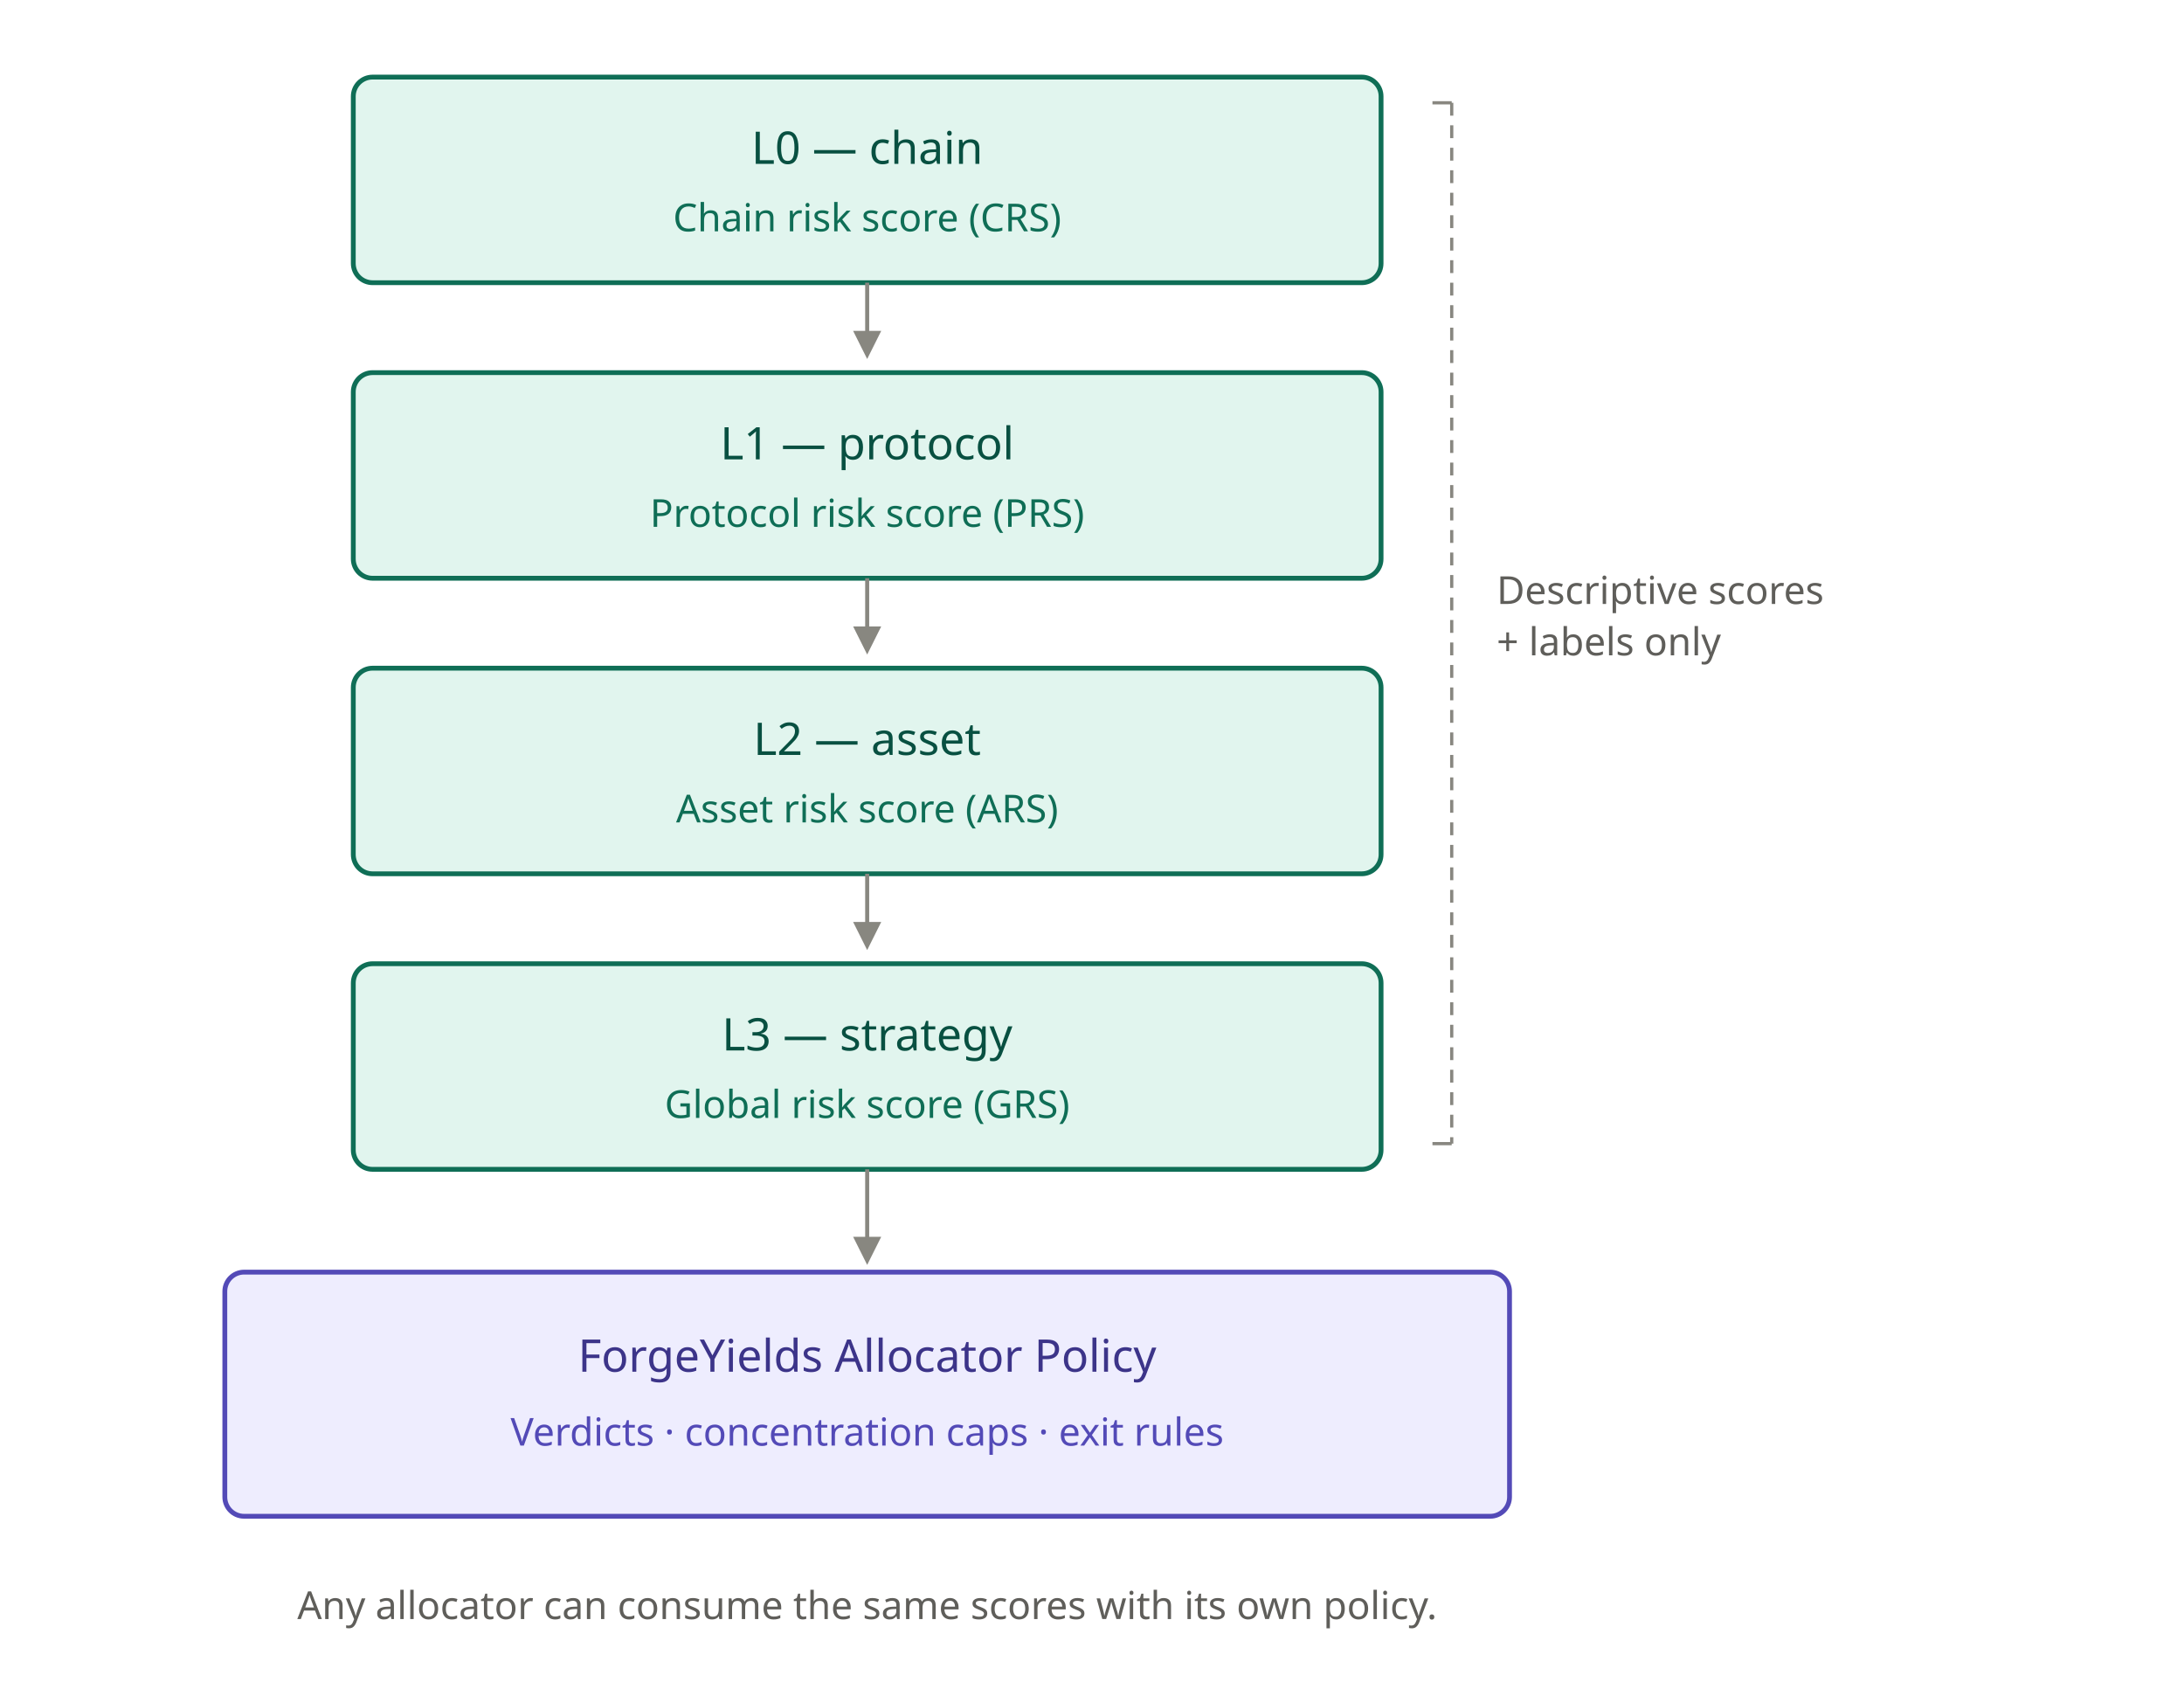
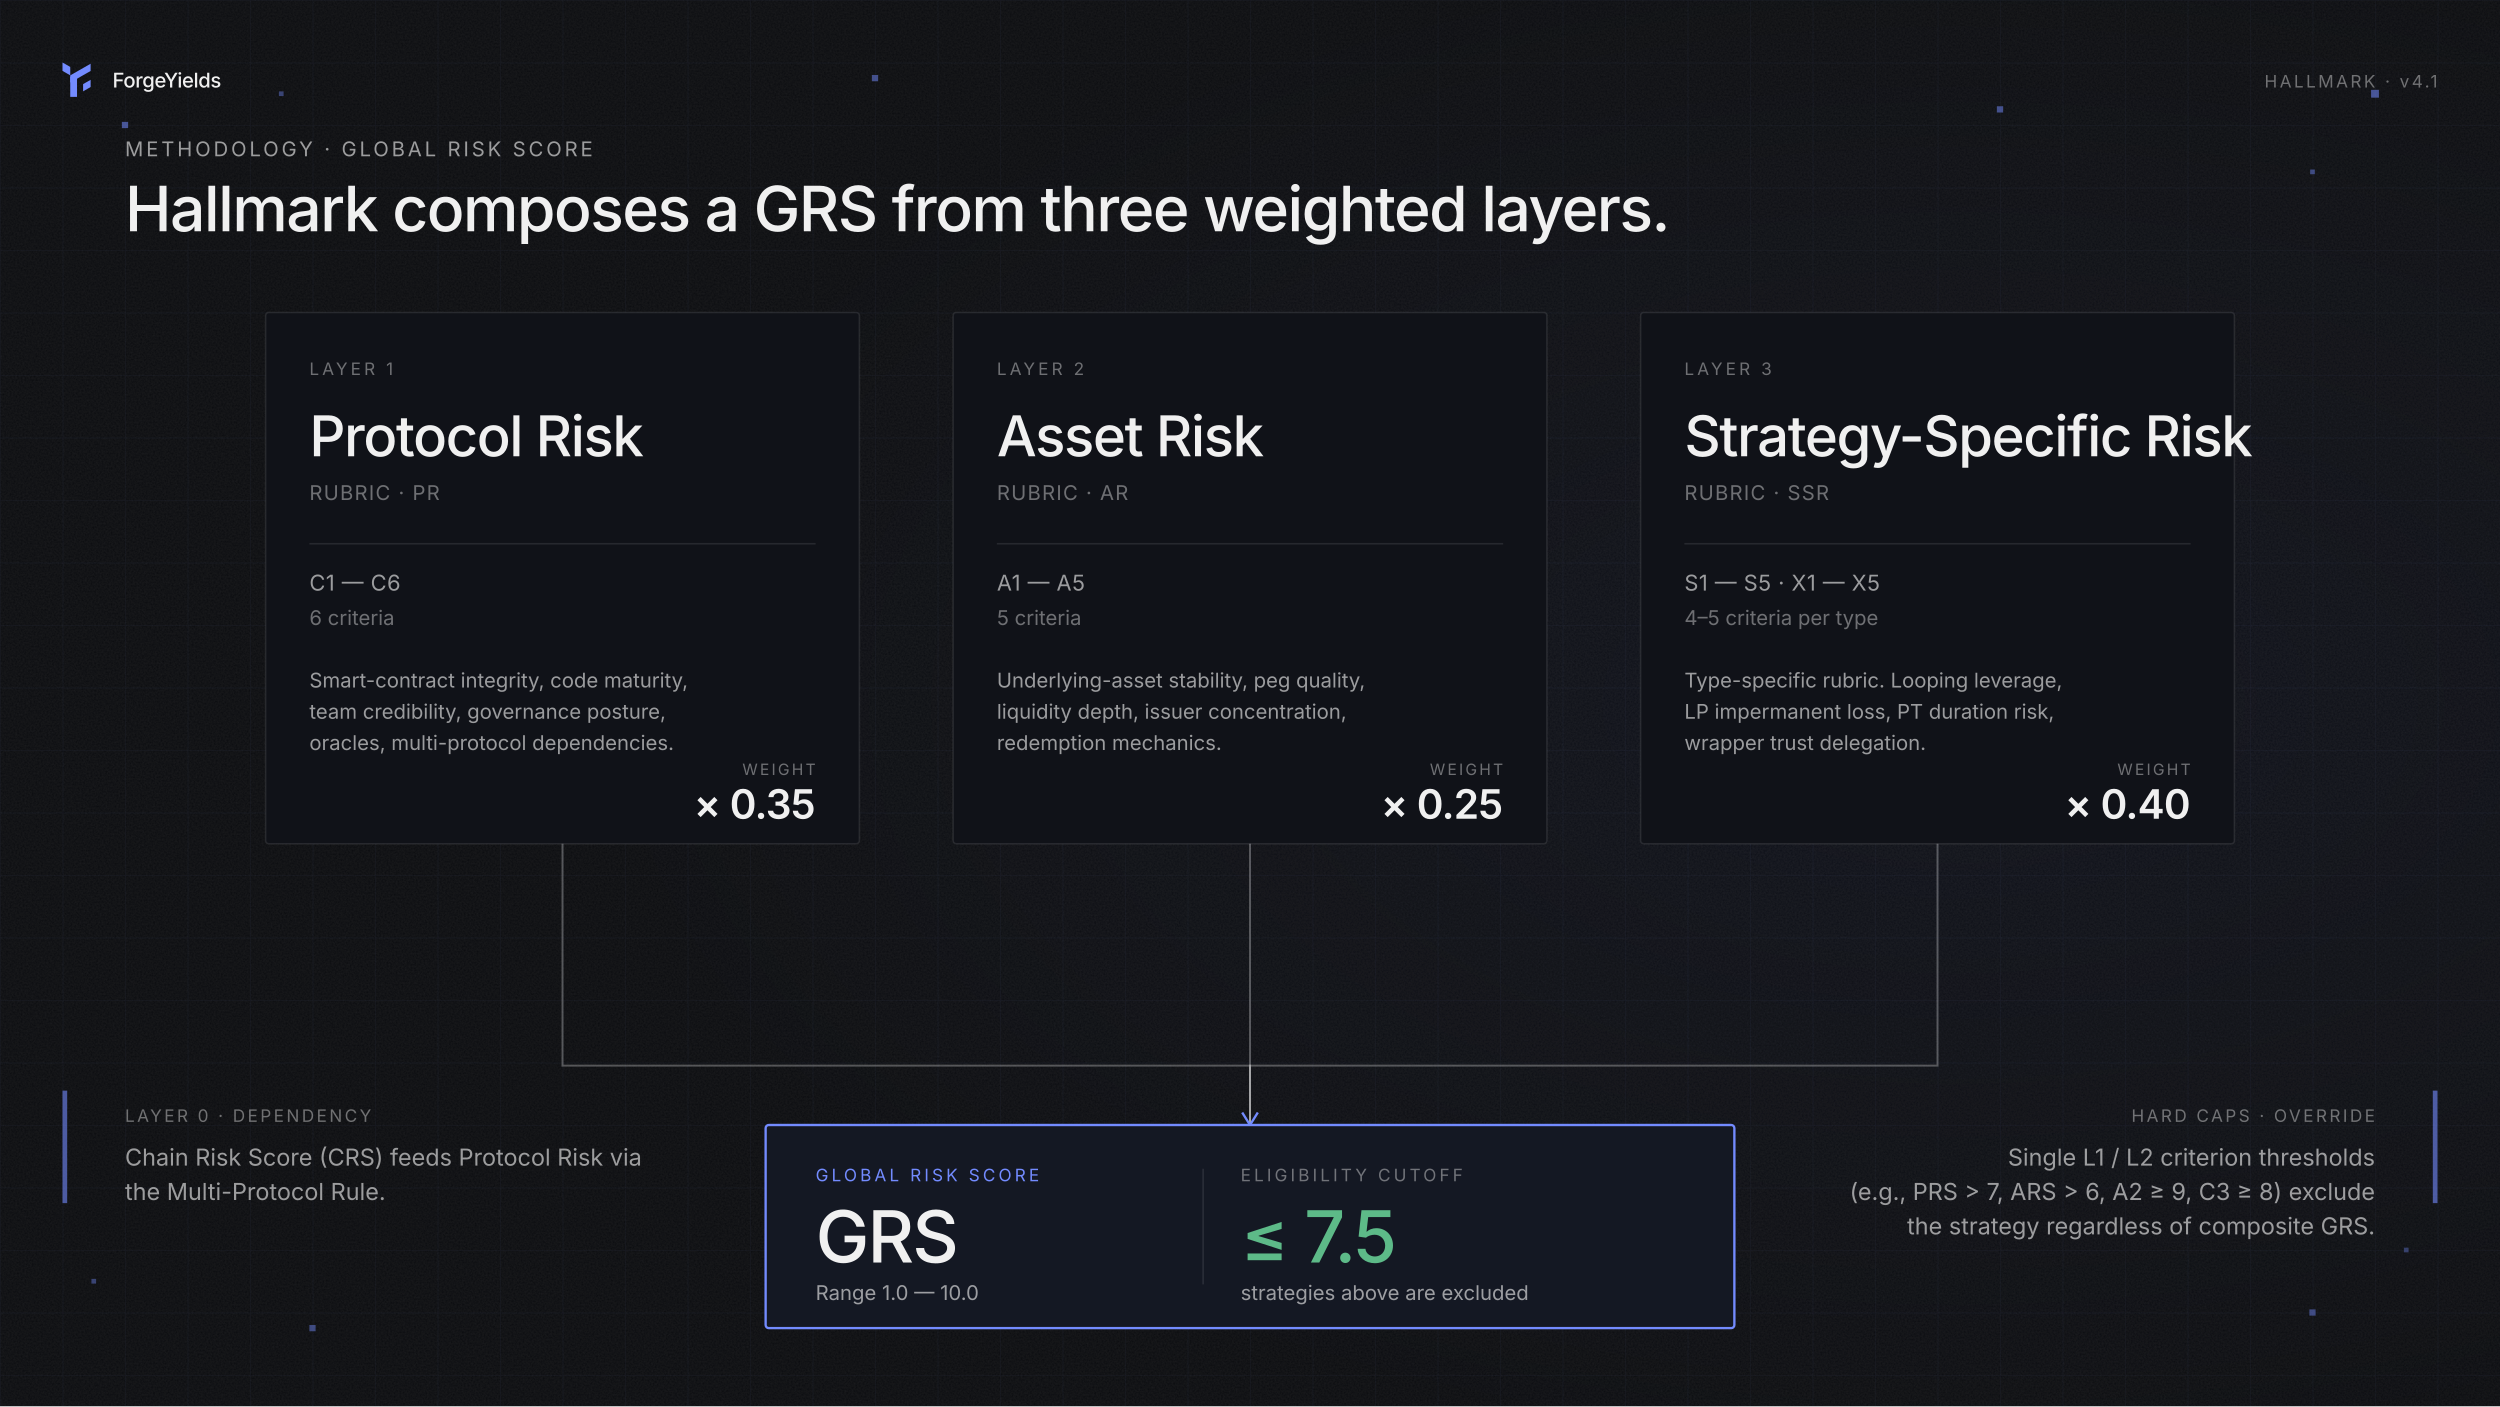
- <svg xmlns="http://www.w3.org/2000/svg" viewBox="0 0 680 530" font-family="system-ui, sans-serif">
+ <svg xmlns="http://www.w3.org/2000/svg" width="1600" height="900" viewBox="0 0 1600 900">
  <defs>
-     <marker id="arr" viewBox="0 0 10 10" refX="8" refY="5" markerWidth="7" markerHeight="7" orient="auto-start-reverse">
-       <path d="M 0 0 L 10 5 L 0 10 z" fill="#888780" />
-     </marker>
+     <pattern id="grid" x="0" y="0" width="40" height="40" patternUnits="userSpaceOnUse">
+       <path d="M 40 0 L 0 0 0 40" fill="none" stroke="rgba(115,139,255,0.05)" stroke-width="1" />
+     </pattern>
+     <radialGradient id="rightWash" cx="78%" cy="50%" r="55%">
+       <stop offset="0%" stop-color="rgba(115,139,255,0.05)" />
+       <stop offset="100%" stop-color="rgba(115,139,255,0)" />
+     </radialGradient>
+     <filter id="grain" x="0%" y="0%" width="100%" height="100%">
+       <feTurbulence type="fractalNoise" baseFrequency="0.85" numOctaves="2" seed="3" />
+       <feColorMatrix values="0 0 0 0 1   0 0 0 0 1   0 0 0 0 1   0 0 0 0.18 0" />
+       <feComposite in2="SourceGraphic" operator="in" />
+     </filter>
  </defs>
-   <rect x="110" y="24" width="320" height="64" rx="6" fill="#E1F5EE" stroke="#0F6E56" stroke-width="1.5" />
-   <text x="270" y="51" text-anchor="middle" font-size="14" font-weight="500" fill="#085041">L0 — chain</text>
-   <text x="270" y="72" text-anchor="middle" font-size="12" fill="#0F6E56">Chain risk score (CRS)</text>
-   <line x1="270" y1="88" x2="270" y2="110" stroke="#888780" stroke-width="1.25" marker-end="url(#arr)" />
-   <rect x="110" y="116" width="320" height="64" rx="6" fill="#E1F5EE" stroke="#0F6E56" stroke-width="1.5" />
-   <text x="270" y="143" text-anchor="middle" font-size="14" font-weight="500" fill="#085041">L1 — protocol</text>
-   <text x="270" y="164" text-anchor="middle" font-size="12" fill="#0F6E56">Protocol risk score (PRS)</text>
-   <line x1="270" y1="180" x2="270" y2="202" stroke="#888780" stroke-width="1.25" marker-end="url(#arr)" />
-   <rect x="110" y="208" width="320" height="64" rx="6" fill="#E1F5EE" stroke="#0F6E56" stroke-width="1.5" />
-   <text x="270" y="235" text-anchor="middle" font-size="14" font-weight="500" fill="#085041">L2 — asset</text>
-   <text x="270" y="256" text-anchor="middle" font-size="12" fill="#0F6E56">Asset risk score (ARS)</text>
-   <line x1="270" y1="272" x2="270" y2="294" stroke="#888780" stroke-width="1.25" marker-end="url(#arr)" />
-   <rect x="110" y="300" width="320" height="64" rx="6" fill="#E1F5EE" stroke="#0F6E56" stroke-width="1.5" />
-   <text x="270" y="327" text-anchor="middle" font-size="14" font-weight="500" fill="#085041">L3 — strategy</text>
-   <text x="270" y="348" text-anchor="middle" font-size="12" fill="#0F6E56">Global risk score (GRS)</text>
-   <line x1="452" y1="32" x2="452" y2="356" stroke="#888780" stroke-width="1" stroke-dasharray="4 3" />
-   <line x1="446" y1="32" x2="452" y2="32" stroke="#888780" stroke-width="1" />
-   <line x1="446" y1="356" x2="452" y2="356" stroke="#888780" stroke-width="1" />
-   <text x="466" y="188" font-size="12" fill="#5F5E5A">Descriptive scores</text>
-   <text x="466" y="204" font-size="12" fill="#5F5E5A">+ labels only</text>
-   <line x1="270" y1="364" x2="270" y2="392" stroke="#888780" stroke-width="1.25" marker-end="url(#arr)" />
-   <rect x="70" y="396" width="400" height="76" rx="6" fill="#EEEDFE" stroke="#534AB7" stroke-width="1.5" />
-   <text x="270" y="427" text-anchor="middle" font-size="14" font-weight="500" fill="#3C3489">ForgeYields Allocator Policy</text>
-   <text x="270" y="450" text-anchor="middle" font-size="12" fill="#534AB7">Verdicts · concentration caps · exit rules</text>
-   <text x="270" y="504" text-anchor="middle" font-size="12" fill="#5F5E5A">Any allocator can consume the same scores with its own policy.</text>
+   <rect width="1600" height="900" fill="#0B0C0F" />
+   <rect width="1600" height="900" fill="url(#grid)" />
+   <rect width="1600" height="900" filter="url(#grain)" opacity="0.35" />
+   <rect width="1600" height="900" fill="url(#rightWash)" />
+   <rect x="78" y="78" width="4" height="4" fill="#738BFF" opacity="0.55" />
+   <rect x="178.5" y="58.5" width="3" height="3" fill="#738BFF" opacity="0.4" />
+   <rect x="558" y="48" width="4" height="4" fill="#738BFF" opacity="0.5" />
+   <rect x="1278" y="68" width="4" height="4" fill="#738BFF" opacity="0.5" />
+   <rect x="1478.5" y="108.5" width="3" height="3" fill="#738BFF" opacity="0.45" />
+   <rect x="1517.5" y="57.5" width="5" height="5" fill="#738BFF" opacity="0.55" />
+   <rect x="58.5" y="818.5" width="3" height="3" fill="#738BFF" opacity="0.4" />
+   <rect x="198" y="848" width="4" height="4" fill="#738BFF" opacity="0.45" />
+   <rect x="1478" y="838" width="4" height="4" fill="#738BFF" opacity="0.45" />
+   <rect x="1538.5" y="798.5" width="3" height="3" fill="#738BFF" opacity="0.35" />
+   <g transform="translate(40,40)">
+     <g transform="translate(0,0) scale(0.3006779,0.3006779)" fill="#738BFF" opacity="1">
+       <path d="M 16.479 30.228 L 30.904 30.228 L 30.904 73.168 L 16.479 73.168 Z" />
+       <path d="M 16.479 42.775 L 16.479 27.406 L 59.839 2.614 L 59.839 17.984 Z" />
+       <path d="M 16.505 27.339 L 16.505 9.434 L 0 0 L 0.001 17.905 Z" />
+       <path d="M 43.839 61.36 L 43.839 45.99 L 59.864 36.84 L 59.864 52.209 Z" />
+     </g>
+     <text x="32" y="16" font-family="&quot;Hanken Grotesk&quot;,&quot;Inter&quot;,system-ui,sans-serif" font-size="13" font-weight="500" fill="#F0F0F0" letter-spacing="-0.02em">ForgeYields</text>
+   </g>
+   <text x="1560" y="56" font-family="&quot;Hanken Grotesk&quot;,&quot;Inter&quot;,system-ui,sans-serif" font-size="11" letter-spacing="0.14em" fill="rgba(240,240,240,0.42)" text-anchor="end">HALLMARK · v4.1</text>
+   <g transform="translate(80,100)">
+     <text font-family="&quot;Hanken Grotesk&quot;,&quot;Inter&quot;,system-ui,sans-serif" font-size="13" letter-spacing="0.14em" fill="rgba(240,240,240,0.62)" y="0">METHODOLOGY · GLOBAL RISK SCORE</text>
+     <text font-family="&quot;Hanken Grotesk&quot;,&quot;Inter&quot;,system-ui,sans-serif" font-size="40" font-weight="500" letter-spacing="-0.025em" fill="#F0F0F0" y="48">Hallmark composes a GRS from three weighted layers.</text>
+   </g>
+   <g transform="translate(170,200)">
+     <rect width="380" height="340" rx="2" fill="#101218" stroke="rgba(240,240,240,0.10)" stroke-width="1" />
+     <text font-family="&quot;Hanken Grotesk&quot;,&quot;Inter&quot;,system-ui,sans-serif" font-size="11" letter-spacing="0.18em" fill="rgba(240,240,240,0.42)" x="28" y="40">LAYER 1</text>
+     <text font-family="&quot;Hanken Grotesk&quot;,&quot;Inter&quot;,system-ui,sans-serif" font-size="36" font-weight="500" letter-spacing="-0.025em" fill="#F0F0F0" x="28" y="92">Protocol Risk</text>
+     <text font-family="&quot;Hanken Grotesk&quot;,&quot;Inter&quot;,system-ui,sans-serif" font-size="13" letter-spacing="0.06em" fill="rgba(240,240,240,0.42)" x="28" y="120">RUBRIC · PR</text>
+     <line x1="28" y1="148" x2="352" y2="148" stroke="rgba(240,240,240,0.10)" stroke-width="1" />
+     <text font-family="&quot;Hanken Grotesk&quot;,&quot;Inter&quot;,system-ui,sans-serif" font-size="14" letter-spacing="0.02em" fill="rgba(240,240,240,0.62)" x="28" y="178">C1 — C6</text>
+     <text font-family="&quot;Hanken Grotesk&quot;,&quot;Inter&quot;,system-ui,sans-serif" font-size="13" fill="rgba(240,240,240,0.42)" x="28" y="200">6 criteria</text>
+     <text font-family="&quot;Hanken Grotesk&quot;,&quot;Inter&quot;,system-ui,sans-serif" font-size="13" fill="rgba(240,240,240,0.62)" x="28" y="240">
+       <tspan x="28" dy="0">Smart-contract integrity, code maturity,</tspan>
+       <tspan x="28" dy="20">team credibility, governance posture,</tspan>
+       <tspan x="28" dy="20">oracles, multi-protocol dependencies.</tspan>
+     </text>
+     <g transform="translate(242, 296)">
+       <text font-family="&quot;Hanken Grotesk&quot;,&quot;Inter&quot;,system-ui,sans-serif" font-size="10" letter-spacing="0.14em" fill="rgba(240,240,240,0.42)" y="0" text-anchor="end" x="110">WEIGHT</text>
+       <text font-family="&quot;Hanken Grotesk&quot;,&quot;Inter&quot;,system-ui,sans-serif" font-size="26" font-weight="600" letter-spacing="-0.02em" fill="#F0F0F0" y="28" text-anchor="end" x="110">× 0.35</text>
+     </g>
+   </g>
+   <g transform="translate(610,200)">
+     <rect width="380" height="340" rx="2" fill="#101218" stroke="rgba(240,240,240,0.10)" stroke-width="1" />
+     <text font-family="&quot;Hanken Grotesk&quot;,&quot;Inter&quot;,system-ui,sans-serif" font-size="11" letter-spacing="0.18em" fill="rgba(240,240,240,0.42)" x="28" y="40">LAYER 2</text>
+     <text font-family="&quot;Hanken Grotesk&quot;,&quot;Inter&quot;,system-ui,sans-serif" font-size="36" font-weight="500" letter-spacing="-0.025em" fill="#F0F0F0" x="28" y="92">Asset Risk</text>
+     <text font-family="&quot;Hanken Grotesk&quot;,&quot;Inter&quot;,system-ui,sans-serif" font-size="13" letter-spacing="0.06em" fill="rgba(240,240,240,0.42)" x="28" y="120">RUBRIC · AR</text>
+     <line x1="28" y1="148" x2="352" y2="148" stroke="rgba(240,240,240,0.10)" stroke-width="1" />
+     <text font-family="&quot;Hanken Grotesk&quot;,&quot;Inter&quot;,system-ui,sans-serif" font-size="14" letter-spacing="0.02em" fill="rgba(240,240,240,0.62)" x="28" y="178">A1 — A5</text>
+     <text font-family="&quot;Hanken Grotesk&quot;,&quot;Inter&quot;,system-ui,sans-serif" font-size="13" fill="rgba(240,240,240,0.42)" x="28" y="200">5 criteria</text>
+     <text font-family="&quot;Hanken Grotesk&quot;,&quot;Inter&quot;,system-ui,sans-serif" font-size="13" fill="rgba(240,240,240,0.62)" x="28" y="240">
+       <tspan x="28" dy="0">Underlying-asset stability, peg quality,</tspan>
+       <tspan x="28" dy="20">liquidity depth, issuer concentration,</tspan>
+       <tspan x="28" dy="20">redemption mechanics.</tspan>
+     </text>
+     <g transform="translate(242, 296)">
+       <text font-family="&quot;Hanken Grotesk&quot;,&quot;Inter&quot;,system-ui,sans-serif" font-size="10" letter-spacing="0.14em" fill="rgba(240,240,240,0.42)" y="0" text-anchor="end" x="110">WEIGHT</text>
+       <text font-family="&quot;Hanken Grotesk&quot;,&quot;Inter&quot;,system-ui,sans-serif" font-size="26" font-weight="600" letter-spacing="-0.02em" fill="#F0F0F0" y="28" text-anchor="end" x="110">× 0.25</text>
+     </g>
+   </g>
+   <g transform="translate(1050,200)">
+     <rect width="380" height="340" rx="2" fill="#101218" stroke="rgba(240,240,240,0.10)" stroke-width="1" />
+     <text font-family="&quot;Hanken Grotesk&quot;,&quot;Inter&quot;,system-ui,sans-serif" font-size="11" letter-spacing="0.18em" fill="rgba(240,240,240,0.42)" x="28" y="40">LAYER 3</text>
+     <text font-family="&quot;Hanken Grotesk&quot;,&quot;Inter&quot;,system-ui,sans-serif" font-size="36" font-weight="500" letter-spacing="-0.025em" fill="#F0F0F0" x="28" y="92">Strategy-Specific Risk</text>
+     <text font-family="&quot;Hanken Grotesk&quot;,&quot;Inter&quot;,system-ui,sans-serif" font-size="13" letter-spacing="0.06em" fill="rgba(240,240,240,0.42)" x="28" y="120">RUBRIC · SSR</text>
+     <line x1="28" y1="148" x2="352" y2="148" stroke="rgba(240,240,240,0.10)" stroke-width="1" />
+     <text font-family="&quot;Hanken Grotesk&quot;,&quot;Inter&quot;,system-ui,sans-serif" font-size="14" letter-spacing="0.02em" fill="rgba(240,240,240,0.62)" x="28" y="178">S1 — S5  ·  X1 — X5</text>
+     <text font-family="&quot;Hanken Grotesk&quot;,&quot;Inter&quot;,system-ui,sans-serif" font-size="13" fill="rgba(240,240,240,0.42)" x="28" y="200">4–5 criteria per type</text>
+     <text font-family="&quot;Hanken Grotesk&quot;,&quot;Inter&quot;,system-ui,sans-serif" font-size="13" fill="rgba(240,240,240,0.62)" x="28" y="240">
+       <tspan x="28" dy="0">Type-specific rubric. Looping leverage,</tspan>
+       <tspan x="28" dy="20">LP impermanent loss, PT duration risk,</tspan>
+       <tspan x="28" dy="20">wrapper trust delegation.</tspan>
+     </text>
+     <g transform="translate(242, 296)">
+       <text font-family="&quot;Hanken Grotesk&quot;,&quot;Inter&quot;,system-ui,sans-serif" font-size="10" letter-spacing="0.14em" fill="rgba(240,240,240,0.42)" y="0" text-anchor="end" x="110">WEIGHT</text>
+       <text font-family="&quot;Hanken Grotesk&quot;,&quot;Inter&quot;,system-ui,sans-serif" font-size="26" font-weight="600" letter-spacing="-0.02em" fill="#F0F0F0" y="28" text-anchor="end" x="110">× 0.40</text>
+     </g>
+   </g>
+   <path d="M 360 540 L 360 682 L 800 682 L 800 720" fill="none" stroke="rgba(240,240,240,0.30)" stroke-width="1.25" />
+   <path d="M 800 540 L 800 682 L 800 682 L 800 720" fill="none" stroke="rgba(240,240,240,0.30)" stroke-width="1.25" />
+   <path d="M 1240 540 L 1240 682 L 800 682 L 800 720" fill="none" stroke="rgba(240,240,240,0.30)" stroke-width="1.25" />
+   <path d="M 795 712 L 800 720 L 805 712" fill="none" stroke="#738BFF" stroke-width="1.5" />
+   <g transform="translate(490,720)">
+     <rect width="620" height="130" rx="2" fill="#101218" stroke="#738BFF" stroke-width="1.5" />
+     <rect width="620" height="130" rx="2" fill="#738BFF" opacity="0.05" />
+     <text font-family="&quot;Hanken Grotesk&quot;,&quot;Inter&quot;,system-ui,sans-serif" font-size="11" letter-spacing="0.18em" fill="#738BFF" x="32" y="36">GLOBAL RISK SCORE</text>
+     <text font-family="&quot;Hanken Grotesk&quot;,&quot;Inter&quot;,system-ui,sans-serif" font-size="46" font-weight="500" letter-spacing="-0.025em" fill="#F0F0F0" x="32" y="88">GRS</text>
+     <text font-family="&quot;Hanken Grotesk&quot;,&quot;Inter&quot;,system-ui,sans-serif" font-size="13" fill="rgba(240,240,240,0.62)" x="32" y="112">Range  1.0 — 10.0</text>
+     <line x1="280" y1="28" x2="280" y2="102" stroke="rgba(240,240,240,0.10)" />
+     <text font-family="&quot;Hanken Grotesk&quot;,&quot;Inter&quot;,system-ui,sans-serif" font-size="11" letter-spacing="0.18em" fill="rgba(240,240,240,0.42)" x="304" y="36">ELIGIBILITY CUTOFF</text>
+     <text font-family="&quot;Hanken Grotesk&quot;,&quot;Inter&quot;,system-ui,sans-serif" font-size="46" font-weight="500" letter-spacing="-0.025em" fill="#5DBA88" x="304" y="88">≤ 7.5</text>
+     <text font-family="&quot;Hanken Grotesk&quot;,&quot;Inter&quot;,system-ui,sans-serif" font-size="13" fill="rgba(240,240,240,0.62)" x="304" y="112">strategies above are excluded</text>
+   </g>
+   <g transform="translate(80,720)">
+     <rect x="-40" y="-22" width="3" height="72" fill="#738BFF" opacity="0.6" />
+     <text font-family="&quot;Hanken Grotesk&quot;,&quot;Inter&quot;,system-ui,sans-serif" font-size="11" letter-spacing="0.14em" fill="rgba(240,240,240,0.42)" y="-2">LAYER 0 · DEPENDENCY</text>
+     <text font-family="&quot;Hanken Grotesk&quot;,&quot;Inter&quot;,system-ui,sans-serif" font-size="15" fill="rgba(240,240,240,0.62)" y="26">Chain Risk Score (CRS) feeds Protocol Risk via</text>
+     <text font-family="&quot;Hanken Grotesk&quot;,&quot;Inter&quot;,system-ui,sans-serif" font-size="15" fill="rgba(240,240,240,0.62)" y="48">the Multi-Protocol Rule.</text>
+   </g>
+   <g transform="translate(1520,720)">
+     <rect x="37" y="-22" width="3" height="72" fill="#738BFF" opacity="0.6" />
+     <text font-family="&quot;Hanken Grotesk&quot;,&quot;Inter&quot;,system-ui,sans-serif" font-size="11" letter-spacing="0.14em" fill="rgba(240,240,240,0.42)" y="-2" text-anchor="end">HARD CAPS · OVERRIDE</text>
+     <text font-family="&quot;Hanken Grotesk&quot;,&quot;Inter&quot;,system-ui,sans-serif" font-size="15" fill="rgba(240,240,240,0.62)" y="26" text-anchor="end">Single L1 / L2 criterion thresholds</text>
+     <text font-family="&quot;Hanken Grotesk&quot;,&quot;Inter&quot;,system-ui,sans-serif" font-size="15" fill="rgba(240,240,240,0.62)" y="48" text-anchor="end">(e.g., PRS &gt; 7, ARS &gt; 6, A2 ≥ 9, C3 ≥ 8) exclude</text>
+     <text font-family="&quot;Hanken Grotesk&quot;,&quot;Inter&quot;,system-ui,sans-serif" font-size="15" fill="rgba(240,240,240,0.62)" y="70" text-anchor="end">the strategy regardless of composite GRS.</text>
+   </g>
</svg>
